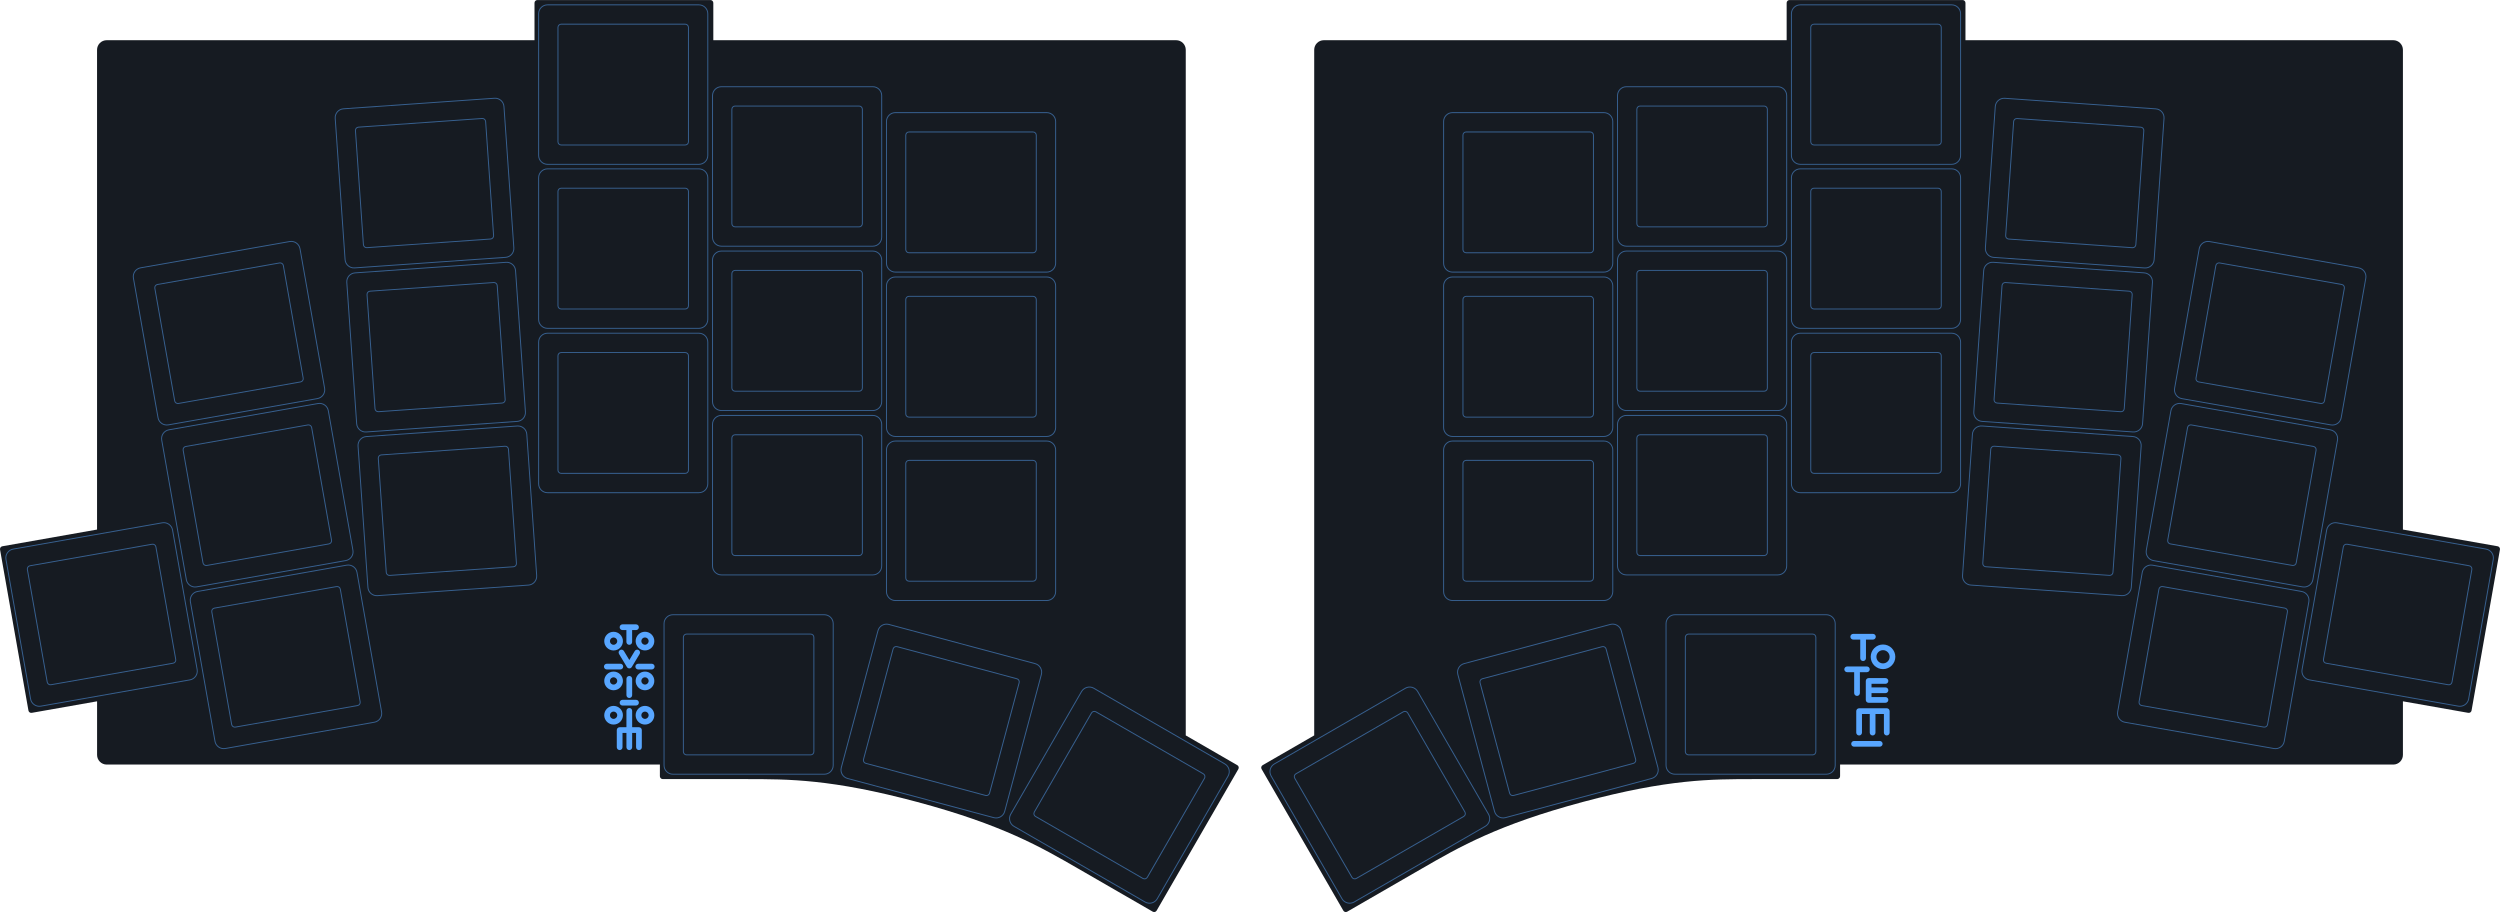
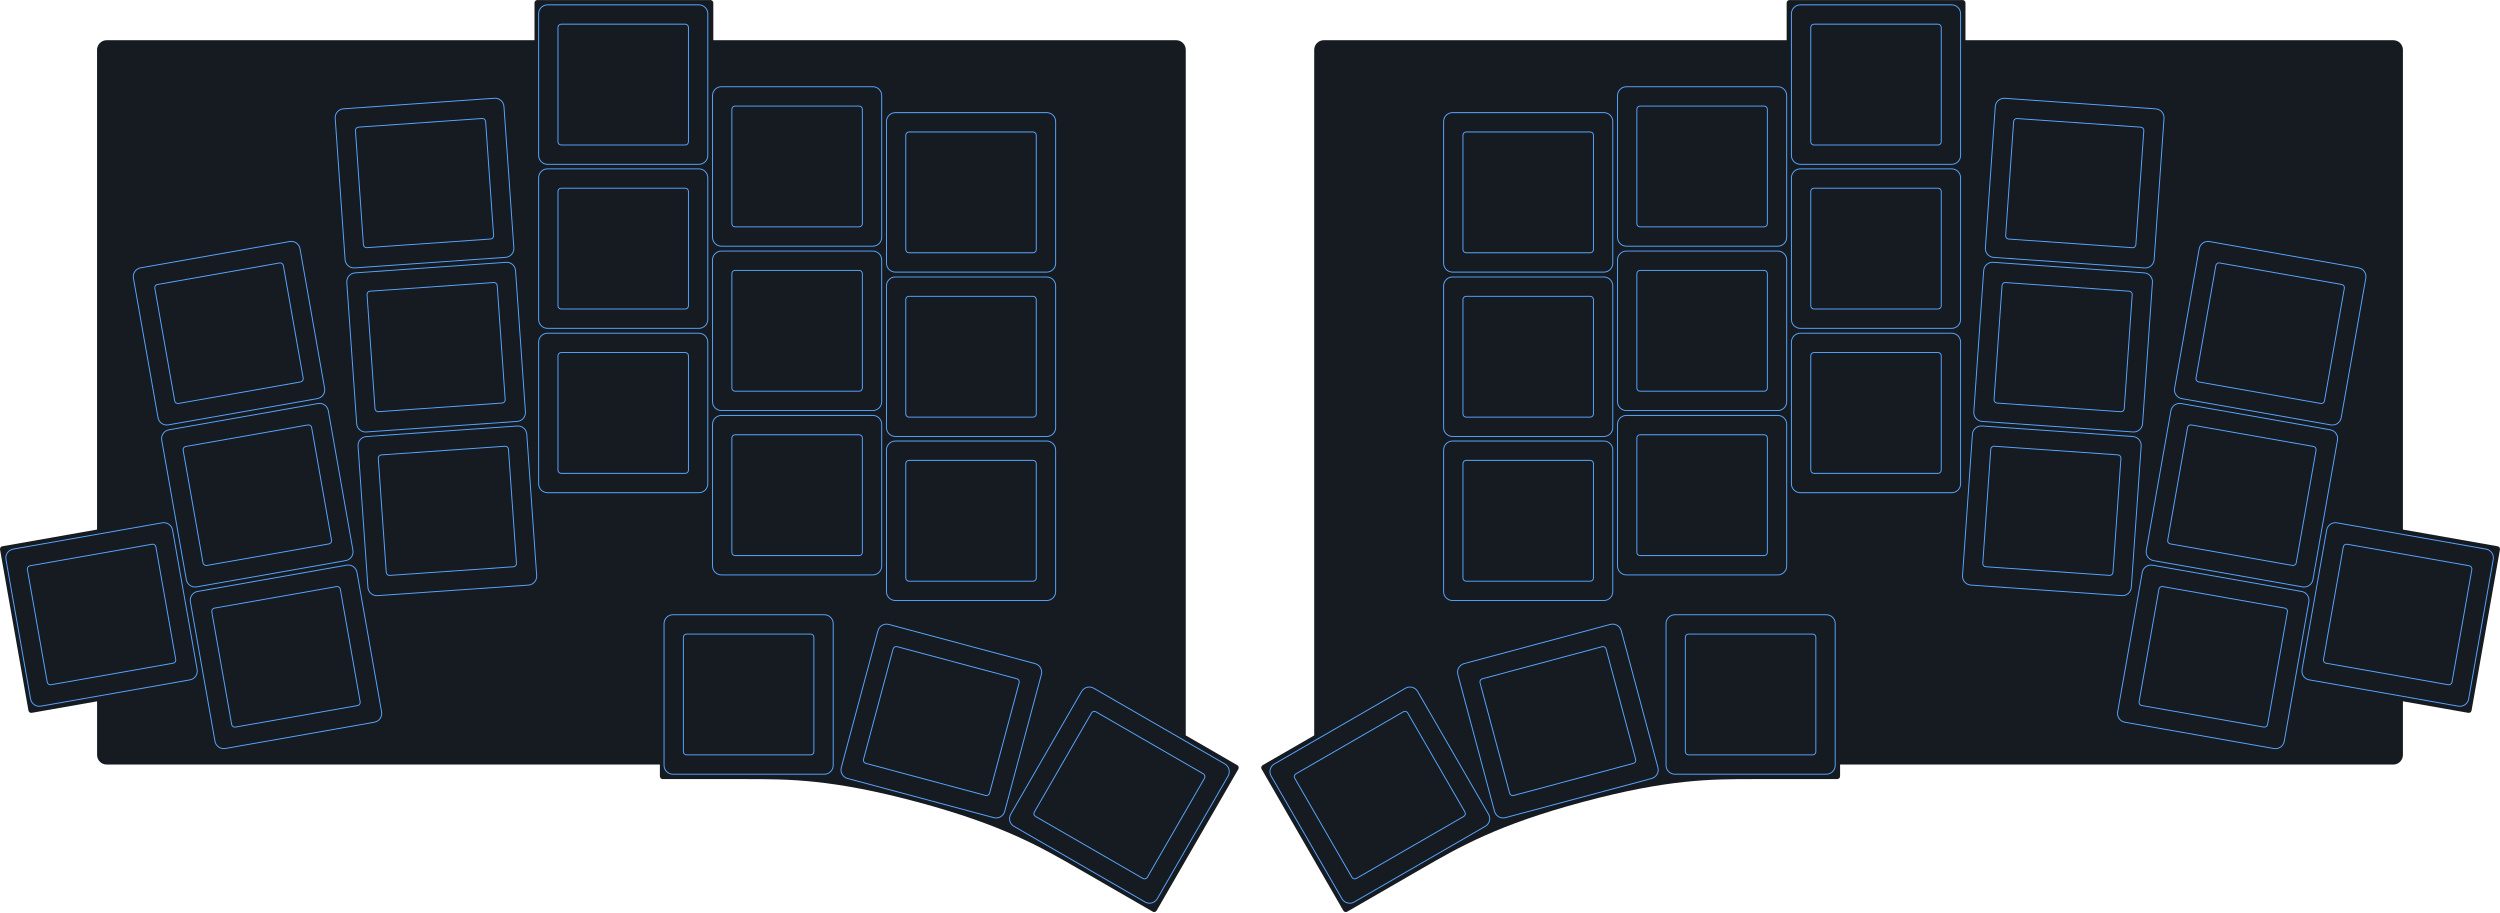
<svg xmlns="http://www.w3.org/2000/svg" width="258.64mm" height="94.36mm" viewBox="0 0 733.16 267.46">
  <defs>
    <style>
      .cls-1 {
-         fill: #58a6ff;
+         fill: #161b22;
      }

      .cls-2 {
-         opacity: .5;
-       }
- 
-       .cls-3 {
-         fill: #161b22;
-       }
- 
-       .cls-4 {
        fill: none;
        stroke: #58a6ff;
        stroke-miterlimit: 10;
        stroke-width: .28px;
      }
    </style>
  </defs>
  <g id="Shape">
-     <path class="cls-3" d="M.69,160.19l27.77-4.9V14.61c0-1.57,1.27-2.83,2.83-2.83h125.46V.84c0-.46,.38-.84,.84-.84h50.76c.46,0,.84,.38,.84,.84V11.78h135.72c1.57,0,2.83,1.27,2.83,2.83V215.66l15.12,8.73c.4,.23,.54,.74,.31,1.14l-23.97,41.51c-.23,.4-.74,.54-1.14,.31-2.77-1.6-13.03-7.52-21.72-12.54-11.22-6.48-22.44-12.96-47.42-19.65s-37.59-6.69-50.19-6.69c-10.77,0-21.38,0-24.37,0-.46,0-.84-.38-.84-.84v-3.42H31.3c-1.57,0-2.83-1.27-2.83-2.83v-15.72l-19.16,3.38c-.46,.08-.89-.22-.97-.68L.01,161.16c-.08-.46,.22-.89,.68-.97Z" />
-     <path class="cls-3" d="M732.46,160.19l-27.77-4.9V14.61c0-1.57-1.27-2.83-2.83-2.83h-125.46V.84c0-.46-.38-.84-.84-.84h-50.76c-.46,0-.84,.38-.84,.84V11.78h-135.72c-1.57,0-2.83,1.27-2.83,2.83V215.66l-15.12,8.73c-.4,.23-.54,.74-.31,1.14l23.97,41.51c.23,.4,.74,.54,1.14,.31,2.77-1.6,13.03-7.52,21.72-12.54,11.22-6.48,22.44-12.96,47.42-19.65s37.59-6.69,50.19-6.69c10.77,0,21.38,0,24.37,0,.46,0,.84-.38,.84-.84v-3.42h162.23c1.57,0,2.83-1.27,2.83-2.83v-15.72l19.16,3.38c.46,.08,.89-.22,.97-.68l8.32-47.2c.08-.46-.22-.89-.68-.97Z" />
+     <path class="cls-1" d="M.69,160.19l27.77-4.9V14.61c0-1.57,1.27-2.83,2.83-2.83h125.46V.84c0-.46,.38-.84,.84-.84h50.76c.46,0,.84,.38,.84,.84V11.78h135.72c1.57,0,2.83,1.27,2.83,2.83V215.66l15.12,8.73c.4,.23,.54,.74,.31,1.14l-23.97,41.51c-.23,.4-.74,.54-1.14,.31-2.77-1.6-13.03-7.52-21.72-12.54-11.22-6.48-22.44-12.96-47.42-19.65s-37.59-6.69-50.19-6.69c-10.77,0-21.38,0-24.37,0-.46,0-.84-.38-.84-.84v-3.42H31.3c-1.57,0-2.83-1.27-2.83-2.83v-15.72l-19.16,3.38c-.46,.08-.89-.22-.97-.68L.01,161.16c-.08-.46,.22-.89,.68-.97Z" />
+     <path class="cls-1" d="M732.46,160.19l-27.77-4.9V14.61c0-1.57-1.27-2.83-2.83-2.83h-125.46V.84c0-.46-.38-.84-.84-.84h-50.76c-.46,0-.84,.38-.84,.84V11.78h-135.72c-1.57,0-2.83,1.27-2.83,2.83V215.66l-15.12,8.73c-.4,.23-.54,.74-.31,1.14l23.97,41.51c.23,.4,.74,.54,1.14,.31,2.77-1.6,13.03-7.52,21.72-12.54,11.22-6.48,22.44-12.96,47.42-19.65s37.59-6.69,50.19-6.69c10.77,0,21.38,0,24.37,0,.46,0,.84-.38,.84-.84v-3.42h162.23c1.57,0,2.83-1.27,2.83-2.83v-15.72l19.16,3.38c.46,.08,.89-.22,.97-.68l8.32-47.2c.08-.46-.22-.89-.68-.97Z" />
  </g>
-   <g id="Keys_Kopie" data-name="Keys Kopie" class="cls-2">
+   <g id="Keys_Kopie" data-name="Keys Kopie">
    <g id="Keycaps">
-       <rect class="cls-4" x="259.97" y="33.02" width="49.61" height="46.77" rx="2.61" ry="2.61" />
-       <rect class="cls-4" x="259.97" y="81.22" width="49.61" height="46.77" rx="2.61" ry="2.61" />
-       <rect class="cls-4" x="259.97" y="129.33" width="49.61" height="46.77" rx="2.61" ry="2.61" />
-       <rect class="cls-4" x="208.96" y="25.42" width="49.61" height="46.77" rx="2.61" ry="2.61" />
-       <rect class="cls-4" x="208.96" y="73.62" width="49.61" height="46.77" rx="2.61" ry="2.61" />
-       <rect class="cls-4" x="208.96" y="121.82" width="49.61" height="46.77" rx="2.61" ry="2.61" />
-       <rect class="cls-4" x="157.96" y="1.41" width="49.61" height="46.77" rx="2.61" ry="2.61" />
-       <rect class="cls-4" x="157.96" y="49.51" width="49.61" height="46.77" rx="2.61" ry="2.61" />
-       <rect class="cls-4" x="157.96" y="97.71" width="49.61" height="46.77" rx="2.61" ry="2.61" />
-       <rect class="cls-4" x="194.74" y="180.27" width="49.61" height="46.77" rx="2.61" ry="2.61" />
-       <rect class="cls-4" x="99.69" y="30.3" width="49.61" height="46.77" rx="2.61" ry="2.61" transform="translate(-3.44 8.81) rotate(-4)" />
-       <rect class="cls-4" x="103.09" y="78.41" width="49.61" height="46.77" rx="2.61" ry="2.61" transform="translate(-6.79 9.17) rotate(-4)" />
-       <rect class="cls-4" x="106.39" y="126.41" width="49.61" height="46.77" rx="2.61" ry="2.61" transform="translate(-10.13 9.52) rotate(-4)" />
-       <rect class="cls-4" x="42.36" y="74.32" width="49.61" height="46.77" rx="2.61" ry="2.61" transform="translate(-15.95 13.15) rotate(-10)" />
-       <rect class="cls-4" x="50.66" y="121.83" width="49.61" height="46.77" rx="2.61" ry="2.61" transform="translate(-24.07 15.31) rotate(-10)" />
-       <rect class="cls-4" x="59.06" y="169.23" width="49.61" height="46.77" rx="2.61" ry="2.61" transform="translate(-32.17 17.49) rotate(-10)" />
-       <rect class="cls-4" x="252.67" y="186.64" width="46.77" height="49.61" rx="2.61" ry="2.61" transform="translate(.37 423.37) rotate(-75)" />
-       <rect class="cls-4" x="304.89" y="208.37" width="46.77" height="49.61" rx="2.61" ry="2.61" transform="translate(-37.79 400.88) rotate(-60)" />
-       <rect class="cls-4" x="4.98" y="156.81" width="49.61" height="46.77" rx="2.61" ry="2.61" transform="translate(-30.84 7.91) rotate(-10)" />
+       <rect class="cls-2" x="259.97" y="33.02" width="49.61" height="46.77" rx="2.61" ry="2.61" />
+       <rect class="cls-2" x="259.97" y="81.22" width="49.61" height="46.77" rx="2.61" ry="2.61" />
+       <rect class="cls-2" x="259.97" y="129.33" width="49.61" height="46.77" rx="2.61" ry="2.61" />
+       <rect class="cls-2" x="208.96" y="25.42" width="49.61" height="46.77" rx="2.61" ry="2.61" />
+       <rect class="cls-2" x="208.96" y="73.62" width="49.61" height="46.77" rx="2.61" ry="2.61" />
+       <rect class="cls-2" x="208.96" y="121.82" width="49.61" height="46.77" rx="2.61" ry="2.61" />
+       <rect class="cls-2" x="157.96" y="1.41" width="49.61" height="46.77" rx="2.61" ry="2.61" />
+       <rect class="cls-2" x="157.96" y="49.51" width="49.61" height="46.77" rx="2.61" ry="2.61" />
+       <rect class="cls-2" x="157.96" y="97.71" width="49.61" height="46.77" rx="2.61" ry="2.61" />
+       <rect class="cls-2" x="194.74" y="180.27" width="49.61" height="46.77" rx="2.61" ry="2.61" />
+       <rect class="cls-2" x="99.69" y="30.3" width="49.61" height="46.77" rx="2.61" ry="2.61" transform="translate(-3.44 8.81) rotate(-4)" />
+       <rect class="cls-2" x="103.09" y="78.41" width="49.61" height="46.77" rx="2.61" ry="2.61" transform="translate(-6.79 9.17) rotate(-4)" />
+       <rect class="cls-2" x="106.39" y="126.41" width="49.61" height="46.77" rx="2.61" ry="2.61" transform="translate(-10.13 9.52) rotate(-4)" />
+       <rect class="cls-2" x="42.36" y="74.32" width="49.61" height="46.77" rx="2.61" ry="2.61" transform="translate(-15.95 13.15) rotate(-10)" />
+       <rect class="cls-2" x="50.66" y="121.83" width="49.61" height="46.77" rx="2.61" ry="2.61" transform="translate(-24.07 15.31) rotate(-10)" />
+       <rect class="cls-2" x="59.06" y="169.23" width="49.61" height="46.77" rx="2.61" ry="2.61" transform="translate(-32.17 17.49) rotate(-10)" />
+       <rect class="cls-2" x="252.67" y="186.64" width="46.77" height="49.61" rx="2.61" ry="2.61" transform="translate(.37 423.37) rotate(-75)" />
+       <rect class="cls-2" x="304.89" y="208.37" width="46.77" height="49.61" rx="2.61" ry="2.61" transform="translate(-37.79 400.88) rotate(-60)" />
+       <rect class="cls-2" x="4.98" y="156.81" width="49.61" height="46.77" rx="2.61" ry="2.61" transform="translate(-30.84 7.91) rotate(-10)" />
    </g>
    <g>
-       <rect class="cls-4" x="265.63" y="38.69" width="38.27" height="35.43" rx=".95" ry=".95" />
-       <rect class="cls-4" x="265.63" y="86.89" width="38.27" height="35.43" rx=".95" ry=".95" />
-       <rect class="cls-4" x="265.63" y="135" width="38.27" height="35.43" rx=".95" ry=".95" />
-       <rect class="cls-4" x="214.63" y="31.09" width="38.27" height="35.43" rx=".95" ry=".95" />
-       <rect class="cls-4" x="214.63" y="79.29" width="38.27" height="35.43" rx=".95" ry=".95" />
-       <rect class="cls-4" x="214.63" y="127.49" width="38.27" height="35.43" rx=".95" ry=".95" />
-       <rect class="cls-4" x="163.63" y="7.08" width="38.27" height="35.43" rx=".95" ry=".95" />
-       <rect class="cls-4" x="163.63" y="55.18" width="38.27" height="35.43" rx=".95" ry=".95" />
-       <rect class="cls-4" x="163.63" y="103.38" width="38.27" height="35.43" rx=".95" ry=".95" />
-       <rect class="cls-4" x="200.41" y="185.94" width="38.27" height="35.43" rx=".95" ry=".95" />
-       <rect class="cls-4" x="105.36" y="35.97" width="38.27" height="35.43" rx=".95" ry=".95" transform="translate(-3.44 8.81) rotate(-4)" />
-       <rect class="cls-4" x="108.76" y="84.07" width="38.27" height="35.43" rx=".95" ry=".95" transform="translate(-6.79 9.17) rotate(-4)" />
-       <rect class="cls-4" x="112.06" y="132.08" width="38.27" height="35.43" rx=".95" ry=".95" transform="translate(-10.13 9.52) rotate(-4)" />
-       <rect class="cls-4" x="48.03" y="79.99" width="38.27" height="35.43" rx=".95" ry=".95" transform="translate(-15.95 13.15) rotate(-10)" />
-       <rect class="cls-4" x="56.33" y="127.5" width="38.27" height="35.43" rx=".95" ry=".95" transform="translate(-24.07 15.31) rotate(-10)" />
-       <rect class="cls-4" x="64.73" y="174.9" width="38.27" height="35.43" rx=".95" ry=".95" transform="translate(-32.17 17.49) rotate(-10)" />
-       <rect class="cls-4" x="258.34" y="192.31" width="35.43" height="38.27" rx=".95" ry=".95" transform="translate(.37 423.37) rotate(-75)" />
-       <rect class="cls-4" x="310.56" y="214.04" width="35.43" height="38.27" rx=".95" ry=".95" transform="translate(-37.79 400.88) rotate(-60)" />
-       <rect class="cls-4" x="10.65" y="162.48" width="38.27" height="35.43" rx=".95" ry=".95" transform="translate(-30.84 7.91) rotate(-10)" />
+       <rect class="cls-2" x="265.63" y="38.69" width="38.27" height="35.43" rx=".95" ry=".95" />
+       <rect class="cls-2" x="265.63" y="86.89" width="38.27" height="35.43" rx=".95" ry=".95" />
+       <rect class="cls-2" x="265.63" y="135" width="38.27" height="35.43" rx=".95" ry=".95" />
+       <rect class="cls-2" x="214.63" y="31.09" width="38.27" height="35.43" rx=".95" ry=".95" />
+       <rect class="cls-2" x="214.63" y="79.29" width="38.27" height="35.43" rx=".95" ry=".95" />
+       <rect class="cls-2" x="214.63" y="127.49" width="38.27" height="35.43" rx=".95" ry=".95" />
+       <rect class="cls-2" x="163.63" y="7.08" width="38.27" height="35.43" rx=".95" ry=".95" />
+       <rect class="cls-2" x="163.63" y="55.18" width="38.27" height="35.43" rx=".95" ry=".95" />
+       <rect class="cls-2" x="163.63" y="103.38" width="38.27" height="35.43" rx=".95" ry=".95" />
+       <rect class="cls-2" x="200.41" y="185.94" width="38.27" height="35.43" rx=".95" ry=".95" />
+       <rect class="cls-2" x="105.36" y="35.97" width="38.27" height="35.43" rx=".95" ry=".95" transform="translate(-3.44 8.81) rotate(-4)" />
+       <rect class="cls-2" x="108.76" y="84.07" width="38.27" height="35.43" rx=".95" ry=".95" transform="translate(-6.79 9.17) rotate(-4)" />
+       <rect class="cls-2" x="112.06" y="132.08" width="38.27" height="35.43" rx=".95" ry=".95" transform="translate(-10.13 9.52) rotate(-4)" />
+       <rect class="cls-2" x="48.03" y="79.99" width="38.27" height="35.43" rx=".95" ry=".95" transform="translate(-15.95 13.15) rotate(-10)" />
+       <rect class="cls-2" x="56.33" y="127.5" width="38.27" height="35.43" rx=".95" ry=".95" transform="translate(-24.07 15.31) rotate(-10)" />
+       <rect class="cls-2" x="64.73" y="174.9" width="38.27" height="35.43" rx=".95" ry=".95" transform="translate(-32.17 17.49) rotate(-10)" />
+       <rect class="cls-2" x="258.34" y="192.31" width="35.43" height="38.27" rx=".95" ry=".95" transform="translate(.37 423.37) rotate(-75)" />
+       <rect class="cls-2" x="310.56" y="214.04" width="35.43" height="38.27" rx=".95" ry=".95" transform="translate(-37.79 400.88) rotate(-60)" />
+       <rect class="cls-2" x="10.65" y="162.48" width="38.27" height="35.43" rx=".95" ry=".95" transform="translate(-30.84 7.91) rotate(-10)" />
    </g>
    <g id="Keycaps-2" data-name="Keycaps">
-       <rect class="cls-4" x="423.36" y="33.02" width="49.61" height="46.77" rx="2.61" ry="2.61" />
-       <rect class="cls-4" x="423.36" y="81.22" width="49.61" height="46.77" rx="2.61" ry="2.61" />
-       <rect class="cls-4" x="423.36" y="129.33" width="49.61" height="46.77" rx="2.61" ry="2.61" />
-       <rect class="cls-4" x="474.36" y="25.42" width="49.61" height="46.77" rx="2.61" ry="2.61" />
-       <rect class="cls-4" x="474.36" y="73.62" width="49.61" height="46.77" rx="2.61" ry="2.61" />
-       <rect class="cls-4" x="474.36" y="121.82" width="49.61" height="46.77" rx="2.61" ry="2.61" />
-       <rect class="cls-4" x="525.36" y="1.41" width="49.61" height="46.77" rx="2.61" ry="2.61" />
-       <rect class="cls-4" x="525.36" y="49.51" width="49.61" height="46.77" rx="2.61" ry="2.61" />
-       <rect class="cls-4" x="525.36" y="97.71" width="49.61" height="46.77" rx="2.61" ry="2.61" />
-       <rect class="cls-4" x="488.59" y="180.27" width="49.61" height="46.77" rx="2.61" ry="2.61" />
-       <rect class="cls-4" x="585.05" y="28.89" width="46.77" height="49.61" rx="2.61" ry="2.61" transform="translate(512.43 656.9) rotate(-86)" />
-       <rect class="cls-4" x="581.65" y="76.99" width="46.77" height="49.61" rx="2.61" ry="2.61" transform="translate(461.29 698.25) rotate(-86)" />
-       <rect class="cls-4" x="578.35" y="124.99" width="46.77" height="49.61" rx="2.61" ry="2.61" transform="translate(410.33 739.61) rotate(-86)" />
-       <rect class="cls-4" x="642.38" y="72.9" width="46.77" height="49.61" rx="2.61" ry="2.61" transform="translate(453.94 736.4) rotate(-80)" />
-       <rect class="cls-4" x="634.08" y="120.41" width="46.77" height="49.61" rx="2.61" ry="2.61" transform="translate(400.29 767.48) rotate(-80)" />
-       <rect class="cls-4" x="625.68" y="167.81" width="46.77" height="49.61" rx="2.61" ry="2.61" transform="translate(346.67 798.38) rotate(-80)" />
-       <rect class="cls-4" x="432.07" y="188.06" width="49.61" height="46.77" rx="2.61" ry="2.61" transform="translate(-39.16 125.45) rotate(-15)" />
-       <rect class="cls-4" x="379.85" y="209.78" width="49.61" height="46.77" rx="2.61" ry="2.61" transform="translate(-62.37 233.57) rotate(-30)" />
-       <rect class="cls-4" x="679.76" y="155.39" width="46.77" height="49.61" rx="2.61" ry="2.61" transform="translate(403.59 841.37) rotate(-80)" />
+       <rect class="cls-2" x="423.36" y="33.02" width="49.61" height="46.77" rx="2.61" ry="2.61" />
+       <rect class="cls-2" x="423.36" y="81.22" width="49.61" height="46.77" rx="2.61" ry="2.61" />
+       <rect class="cls-2" x="423.36" y="129.33" width="49.61" height="46.77" rx="2.61" ry="2.61" />
+       <rect class="cls-2" x="474.36" y="25.42" width="49.61" height="46.77" rx="2.61" ry="2.61" />
+       <rect class="cls-2" x="474.36" y="73.62" width="49.61" height="46.77" rx="2.61" ry="2.61" />
+       <rect class="cls-2" x="474.36" y="121.82" width="49.61" height="46.77" rx="2.61" ry="2.61" />
+       <rect class="cls-2" x="525.36" y="1.41" width="49.61" height="46.77" rx="2.61" ry="2.61" />
+       <rect class="cls-2" x="525.36" y="49.51" width="49.61" height="46.77" rx="2.61" ry="2.61" />
+       <rect class="cls-2" x="525.36" y="97.71" width="49.61" height="46.77" rx="2.61" ry="2.61" />
+       <rect class="cls-2" x="488.59" y="180.27" width="49.61" height="46.77" rx="2.61" ry="2.61" />
+       <rect class="cls-2" x="585.05" y="28.89" width="46.77" height="49.61" rx="2.61" ry="2.61" transform="translate(512.43 656.9) rotate(-86)" />
+       <rect class="cls-2" x="581.65" y="76.99" width="46.77" height="49.61" rx="2.61" ry="2.61" transform="translate(461.29 698.25) rotate(-86)" />
+       <rect class="cls-2" x="578.35" y="124.99" width="46.77" height="49.61" rx="2.61" ry="2.61" transform="translate(410.33 739.61) rotate(-86)" />
+       <rect class="cls-2" x="642.38" y="72.9" width="46.77" height="49.61" rx="2.61" ry="2.61" transform="translate(453.94 736.4) rotate(-80)" />
+       <rect class="cls-2" x="634.08" y="120.41" width="46.77" height="49.61" rx="2.61" ry="2.61" transform="translate(400.29 767.48) rotate(-80)" />
+       <rect class="cls-2" x="625.68" y="167.81" width="46.77" height="49.61" rx="2.61" ry="2.61" transform="translate(346.67 798.38) rotate(-80)" />
+       <rect class="cls-2" x="432.07" y="188.06" width="49.61" height="46.77" rx="2.61" ry="2.61" transform="translate(-39.16 125.45) rotate(-15)" />
+       <rect class="cls-2" x="379.85" y="209.78" width="49.61" height="46.77" rx="2.61" ry="2.61" transform="translate(-62.37 233.57) rotate(-30)" />
+       <rect class="cls-2" x="679.76" y="155.39" width="46.77" height="49.61" rx="2.61" ry="2.61" transform="translate(403.59 841.37) rotate(-80)" />
    </g>
    <g>
-       <rect class="cls-4" x="429.03" y="38.69" width="38.27" height="35.43" rx=".95" ry=".95" />
-       <rect class="cls-4" x="429.03" y="86.89" width="38.27" height="35.43" rx=".95" ry=".95" />
-       <rect class="cls-4" x="429.03" y="135" width="38.27" height="35.43" rx=".95" ry=".95" />
-       <rect class="cls-4" x="480.03" y="31.09" width="38.27" height="35.43" rx=".95" ry=".95" />
-       <rect class="cls-4" x="480.03" y="79.29" width="38.27" height="35.43" rx=".95" ry=".95" />
-       <rect class="cls-4" x="480.03" y="127.49" width="38.27" height="35.43" rx=".95" ry=".95" />
-       <rect class="cls-4" x="531.03" y="7.08" width="38.27" height="35.43" rx=".95" ry=".95" />
-       <rect class="cls-4" x="531.03" y="55.18" width="38.27" height="35.43" rx=".95" ry=".95" />
-       <rect class="cls-4" x="531.03" y="103.38" width="38.27" height="35.43" rx=".95" ry=".95" />
-       <rect class="cls-4" x="494.25" y="185.94" width="38.27" height="35.43" rx=".95" ry=".95" />
-       <rect class="cls-4" x="590.72" y="34.56" width="35.43" height="38.27" rx=".95" ry=".95" transform="translate(512.44 656.9) rotate(-86)" />
-       <rect class="cls-4" x="587.32" y="82.66" width="35.43" height="38.27" rx=".95" ry=".95" transform="translate(461.29 698.25) rotate(-86)" />
-       <rect class="cls-4" x="584.02" y="130.66" width="35.43" height="38.27" rx=".95" ry=".95" transform="translate(410.33 739.61) rotate(-86)" />
-       <rect class="cls-4" x="648.05" y="78.57" width="35.43" height="38.27" rx=".95" ry=".95" transform="translate(453.93 736.39) rotate(-80)" />
-       <rect class="cls-4" x="639.75" y="126.08" width="35.43" height="38.27" rx=".95" ry=".95" transform="translate(400.29 767.47) rotate(-80)" />
-       <rect class="cls-4" x="631.35" y="173.48" width="35.43" height="38.27" rx=".95" ry=".95" transform="translate(346.67 798.37) rotate(-80)" />
-       <rect class="cls-4" x="437.73" y="193.73" width="38.27" height="35.43" rx=".95" ry=".95" transform="translate(-39.16 125.46) rotate(-15)" />
-       <rect class="cls-4" x="385.52" y="215.45" width="38.27" height="35.43" rx=".95" ry=".95" transform="translate(-62.37 233.57) rotate(-30)" />
-       <rect class="cls-4" x="685.43" y="161.06" width="35.43" height="38.27" rx=".95" ry=".95" transform="translate(403.59 841.37) rotate(-80)" />
-     </g>
-   </g>
-   <g id="Logo_Vert" data-name="Logo Vert">
-     <g>
-       <g>
-         <path class="cls-1" d="M549.27,187.56h-2.05s0,5.45,0,5.45c0,.46-.38,.84-.84,.84s-.84-.37-.84-.84v-5.45s-2.05,0-2.05,0c-.46,0-.84-.37-.84-.84s.38-.84,.84-.84h5.77c.46,0,.84,.37,.84,.84,0,.46-.38,.84-.84,.84Z" />
-         <path class="cls-1" d="M552.22,196.22c1.99,0,3.61-1.62,3.61-3.61,0-1.99-1.62-3.61-3.61-3.61-1.99,0-3.61,1.62-3.61,3.61s1.62,3.61,3.61,3.61Zm0-1.68c-1.07,0-1.94-.87-1.94-1.94,0-1.07,.87-1.94,1.94-1.94,1.07,0,1.94,.87,1.94,1.94,0,1.07-.87,1.94-1.94,1.94Z" />
-         <path class="cls-1" d="M541.72,195.44h5.77c.46,0,.84,.37,.84,.84,0,.46-.38,.84-.84,.84h-2.05s0,6.12,0,6.12c0,.46-.38,.84-.84,.84s-.84-.37-.84-.84v-6.12s-2.05,0-2.05,0c-.46,0-.84-.37-.84-.84,0-.46,.38-.84,.84-.84Z" />
-         <path class="cls-1" d="M552.94,204.41c.46,0,.84,.37,.84,.84,0,.46-.38,.84-.84,.84h-4.93c-.46,0-.84-.37-.84-.84v-5.56c0-.46,.38-.84,.84-.84h4.93c.46,0,.84,.37,.84,.84,0,.46-.38,.84-.84,.84h-4.09s0,1.05,0,1.05h4.09c.46,0,.84,.37,.84,.84s-.38,.84-.84,.84h-4.09s0,1.15,0,1.15h4.09Z" />
-         <path class="cls-1" d="M550.01,209.38v5.46c0,.46-.38,.84-.84,.84s-.84-.37-.84-.84v-5.46s-2.28,0-2.28,0v5.46c0,.46-.38,.84-.84,.84s-.84-.37-.84-.84v-6.3c0-.46,.38-.84,.84-.84h8.11c.46,0,.84,.37,.84,.84v6.3c0,.46-.38,.84-.84,.84s-.84-.37-.84-.84v-5.46s-2.48,0-2.48,0Z" />
-         <path class="cls-1" d="M543.73,217.29h7.53c.46,0,.84,.37,.84,.84,0,.46-.38,.84-.84,.84h-7.53c-.46,0-.84-.37-.84-.84,0-.46,.38-.84,.84-.84Z" />
-       </g>
-       <g>
-         <path class="cls-1" d="M179.94,196.94c-1.51,0-2.74,1.23-2.74,2.74s1.23,2.74,2.74,2.74,2.74-1.23,2.74-2.74-1.23-2.74-2.74-2.74Zm0,3.81c-.59,0-1.07-.48-1.07-1.07s.48-1.07,1.07-1.07,1.07,.48,1.07,1.07-.48,1.07-1.07,1.07Z" />
-         <path class="cls-1" d="M189.15,196.94c-1.51,0-2.74,1.23-2.74,2.74s1.23,2.74,2.74,2.74,2.74-1.23,2.74-2.74-1.23-2.74-2.74-2.74Zm0,3.81c-.59,0-1.07-.48-1.07-1.07s.48-1.07,1.07-1.07,1.07,.48,1.07,1.07-.48,1.07-1.07,1.07Z" />
-         <path class="cls-1" d="M184.55,204.69c.46,0,.84-.37,.84-.84v-4.78c0-.46-.37-.84-.84-.84s-.84,.37-.84,.84v4.78c0,.46,.37,.84,.84,.84Z" />
-         <path class="cls-1" d="M182.56,206.9h3.96c.46,0,.84-.37,.84-.84s-.37-.84-.84-.84h-3.96c-.46,0-.84,.37-.84,.84s.37,.84,.84,.84Z" />
-         <path class="cls-1" d="M177.96,196.32h3.96c.46,0,.84-.37,.84-.84s-.37-.84-.84-.84h-3.96c-.46,0-.84,.37-.84,.84s.37,.84,.84,.84Z" />
-         <path class="cls-1" d="M187.17,196.32h3.96c.46,0,.84-.37,.84-.84s-.37-.84-.84-.84h-3.96c-.46,0-.84,.37-.84,.84s.37,.84,.84,.84Z" />
-         <path class="cls-1" d="M182.68,209.74c0-1.51-1.23-2.74-2.74-2.74s-2.74,1.23-2.74,2.74,1.23,2.74,2.74,2.74,2.74-1.23,2.74-2.74Zm-2.74,1.07c-.59,0-1.07-.48-1.07-1.07s.48-1.07,1.07-1.07,1.07,.48,1.07,1.07-.48,1.07-1.07,1.07Z" />
-         <path class="cls-1" d="M189.15,207c-1.51,0-2.74,1.23-2.74,2.74s1.23,2.74,2.74,2.74,2.74-1.23,2.74-2.74-1.23-2.74-2.74-2.74Zm0,3.81c-.59,0-1.07-.48-1.07-1.07s.48-1.07,1.07-1.07,1.07,.48,1.07,1.07-.48,1.07-1.07,1.07Z" />
-         <path class="cls-1" d="M187.38,213.26s-.04,0-.06,0c-.02,0-.04,0-.06,0h-1.87v-4.8c0-.46-.37-.84-.84-.84s-.84,.37-.84,.84v4.8h-1.87s-.04,0-.06,0c-.02,0-.04,0-.06,0-.46,0-.84,.37-.84,.84v5.02c0,.46,.37,.84,.84,.84s.84-.37,.84-.84v-4.18h1.15v4.18c0,.46,.37,.84,.84,.84s.84-.37,.84-.84v-4.18h1.15v4.18c0,.46,.37,.84,.84,.84s.84-.37,.84-.84v-5.02c0-.46-.37-.84-.84-.84Z" />
-         <path class="cls-1" d="M179.94,190.75c1.51,0,2.74-1.23,2.74-2.74s-1.23-2.74-2.74-2.74-2.74,1.23-2.74,2.74,1.23,2.74,2.74,2.74Zm0-3.81c.59,0,1.07,.48,1.07,1.07s-.48,1.07-1.07,1.07-1.07-.48-1.07-1.07,.48-1.07,1.07-1.07Z" />
-         <path class="cls-1" d="M186.41,188c0,1.51,1.23,2.74,2.74,2.74s2.74-1.23,2.74-2.74-1.23-2.74-2.74-2.74-2.74,1.23-2.74,2.74Zm2.74-1.07c.59,0,1.07,.48,1.07,1.07s-.48,1.07-1.07,1.07-1.07-.48-1.07-1.07,.48-1.07,1.07-1.07Z" />
-         <path class="cls-1" d="M184.55,196.01c.29,0,.57-.15,.72-.4l2.31-3.83c.24-.4,.11-.91-.28-1.15-.4-.24-.91-.11-1.15,.28l-1.59,2.64-1.59-2.64c-.24-.4-.76-.52-1.15-.28-.4,.24-.52,.75-.28,1.15l2.31,3.83c.15,.25,.42,.4,.72,.4Z" />
-         <path class="cls-1" d="M182.56,184.77h1.14v3.48c0,.46,.37,.84,.84,.84s.84-.37,.84-.84v-3.48h1.14c.46,0,.84-.37,.84-.84s-.37-.84-.84-.84h-3.96c-.46,0-.84,.37-.84,.84s.37,.84,.84,.84Z" />
-       </g>
+       <rect class="cls-2" x="429.03" y="38.69" width="38.27" height="35.43" rx=".95" ry=".95" />
+       <rect class="cls-2" x="429.03" y="86.89" width="38.27" height="35.43" rx=".95" ry=".95" />
+       <rect class="cls-2" x="429.03" y="135" width="38.27" height="35.43" rx=".95" ry=".95" />
+       <rect class="cls-2" x="480.03" y="31.09" width="38.27" height="35.43" rx=".95" ry=".95" />
+       <rect class="cls-2" x="480.03" y="79.29" width="38.27" height="35.43" rx=".95" ry=".95" />
+       <rect class="cls-2" x="480.03" y="127.49" width="38.27" height="35.43" rx=".95" ry=".95" />
+       <rect class="cls-2" x="531.03" y="7.08" width="38.27" height="35.43" rx=".95" ry=".95" />
+       <rect class="cls-2" x="531.03" y="55.18" width="38.27" height="35.43" rx=".95" ry=".95" />
+       <rect class="cls-2" x="531.03" y="103.38" width="38.27" height="35.43" rx=".95" ry=".95" />
+       <rect class="cls-2" x="494.25" y="185.94" width="38.27" height="35.43" rx=".95" ry=".95" />
+       <rect class="cls-2" x="590.72" y="34.56" width="35.43" height="38.27" rx=".95" ry=".95" transform="translate(512.44 656.9) rotate(-86)" />
+       <rect class="cls-2" x="587.32" y="82.66" width="35.43" height="38.27" rx=".95" ry=".95" transform="translate(461.29 698.25) rotate(-86)" />
+       <rect class="cls-2" x="584.02" y="130.66" width="35.43" height="38.27" rx=".95" ry=".95" transform="translate(410.33 739.61) rotate(-86)" />
+       <rect class="cls-2" x="648.05" y="78.57" width="35.43" height="38.27" rx=".95" ry=".95" transform="translate(453.93 736.39) rotate(-80)" />
+       <rect class="cls-2" x="639.75" y="126.08" width="35.43" height="38.27" rx=".95" ry=".95" transform="translate(400.29 767.47) rotate(-80)" />
+       <rect class="cls-2" x="631.35" y="173.48" width="35.43" height="38.27" rx=".95" ry=".95" transform="translate(346.67 798.37) rotate(-80)" />
+       <rect class="cls-2" x="437.73" y="193.73" width="38.27" height="35.43" rx=".95" ry=".95" transform="translate(-39.16 125.46) rotate(-15)" />
+       <rect class="cls-2" x="385.52" y="215.45" width="38.27" height="35.43" rx=".95" ry=".95" transform="translate(-62.37 233.57) rotate(-30)" />
+       <rect class="cls-2" x="685.43" y="161.06" width="35.43" height="38.27" rx=".95" ry=".95" transform="translate(403.59 841.37) rotate(-80)" />
    </g>
  </g>
</svg>
